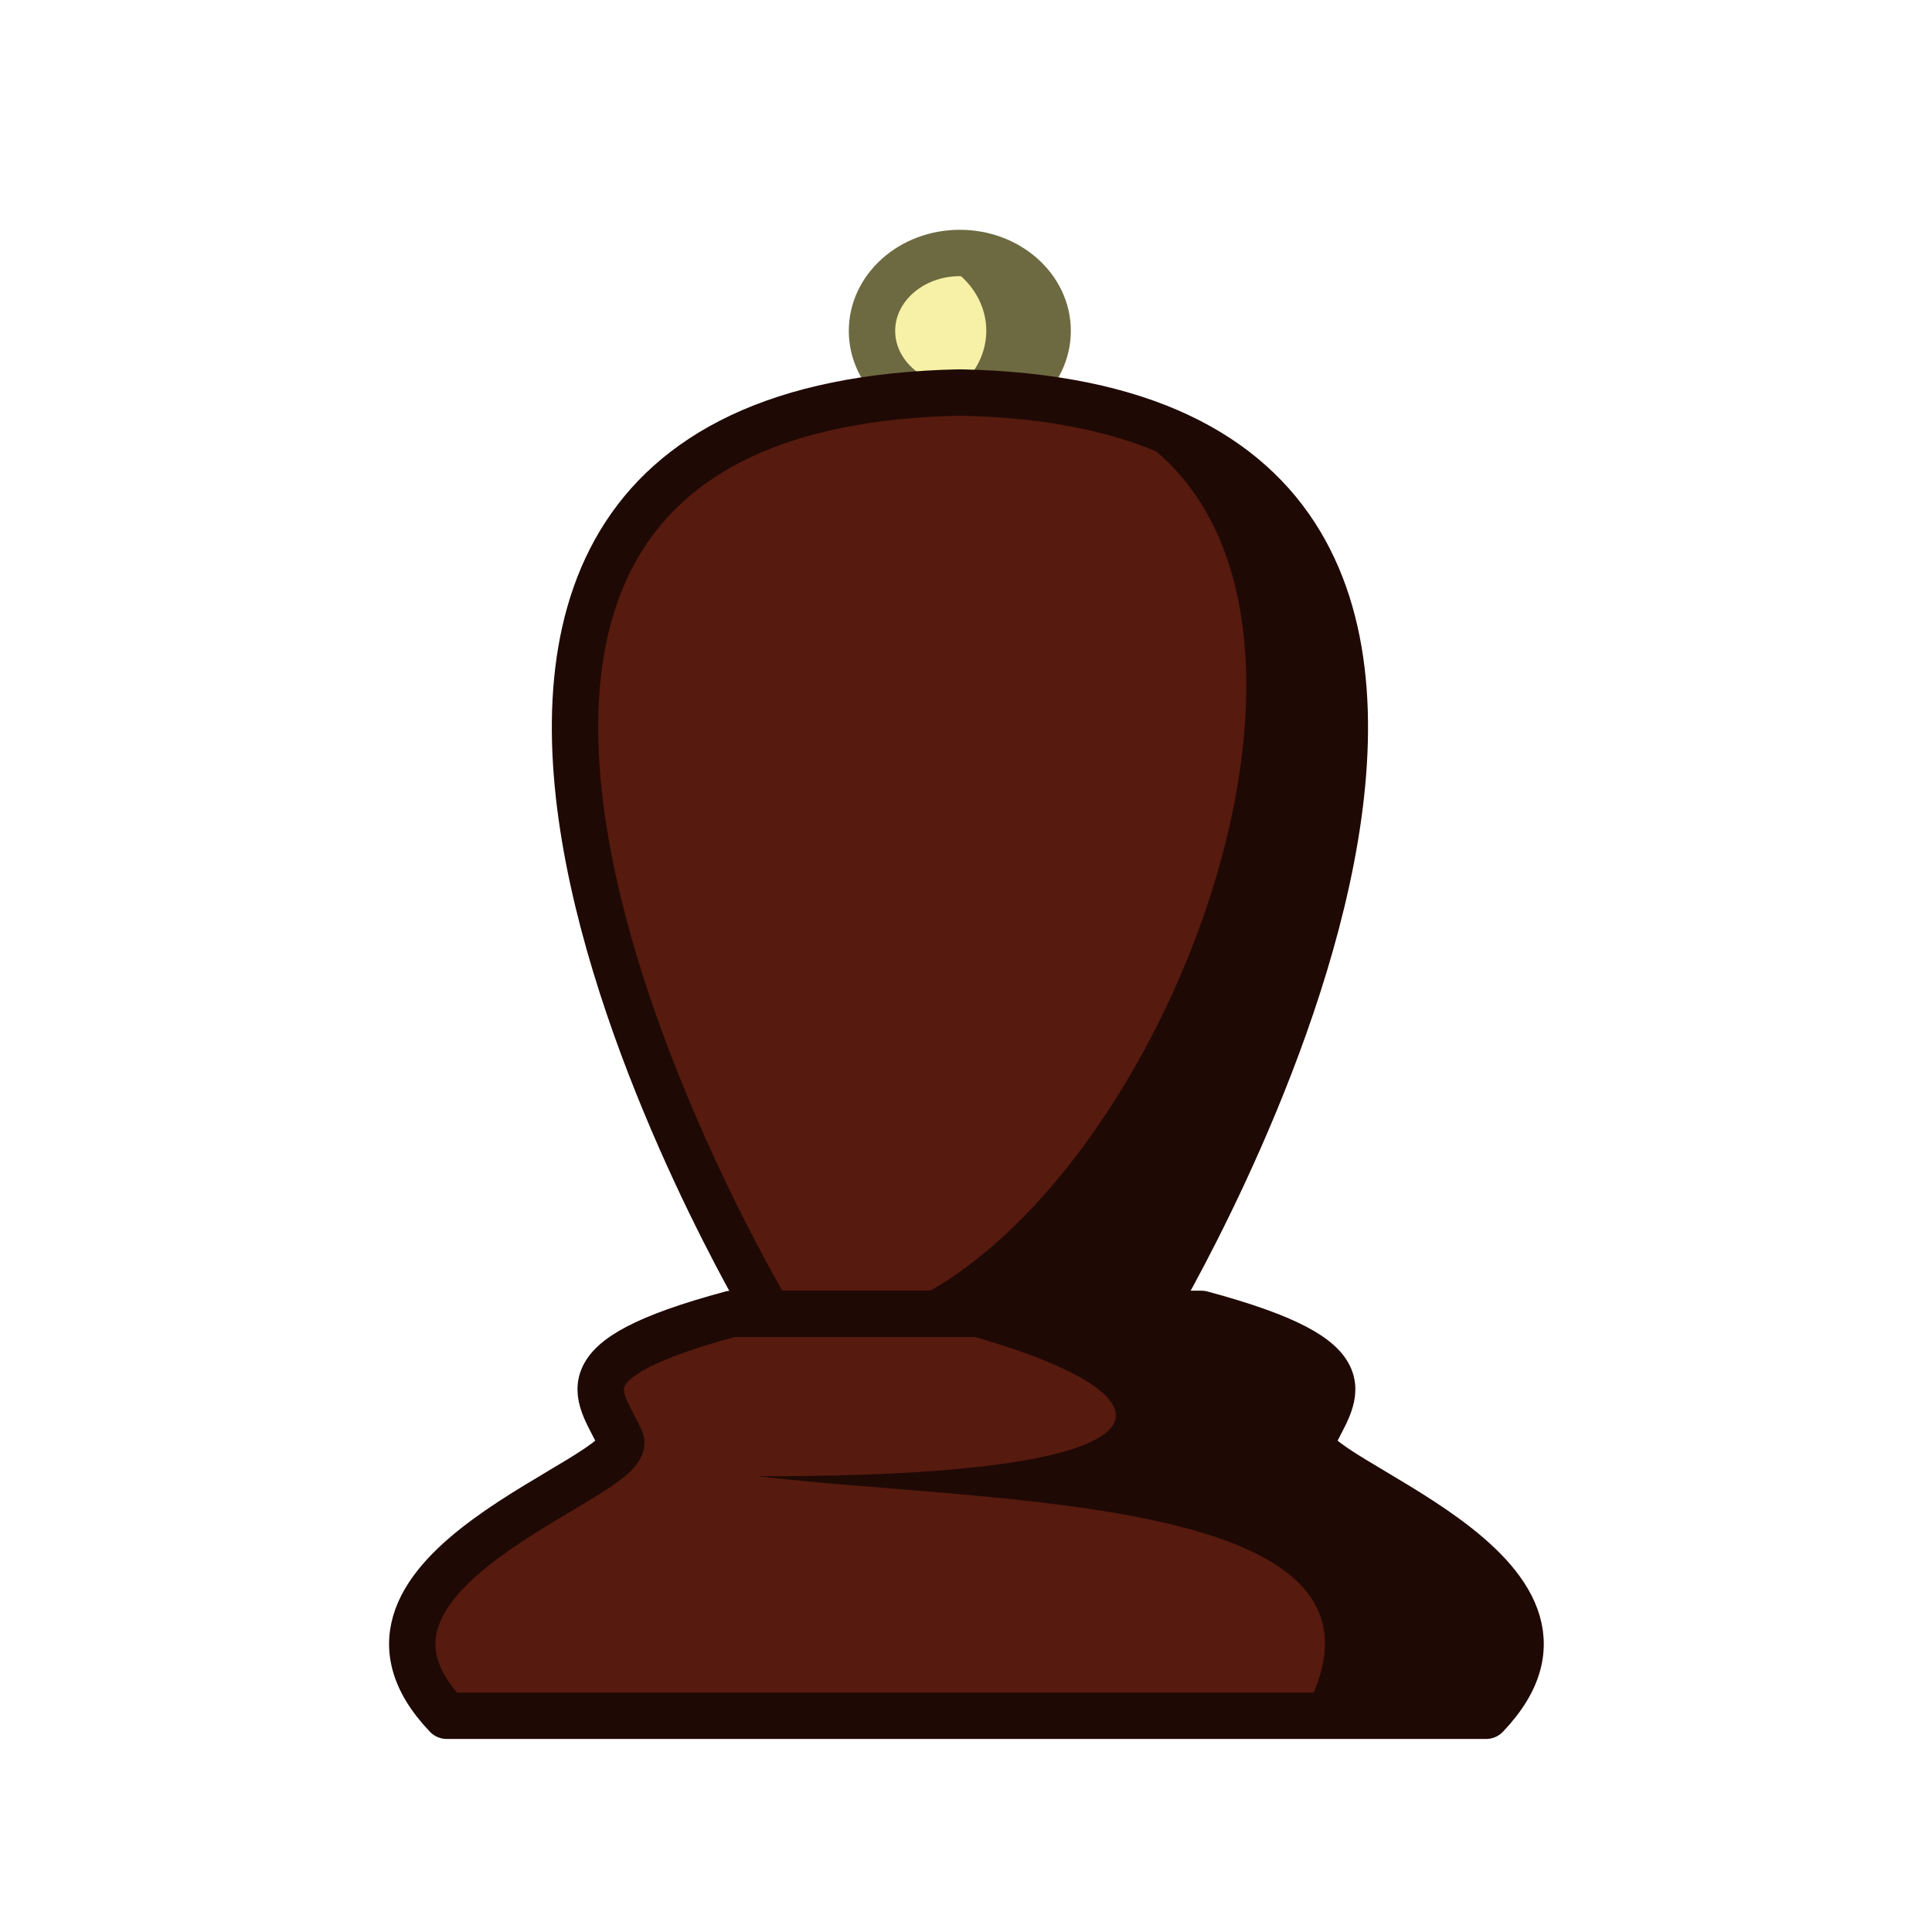
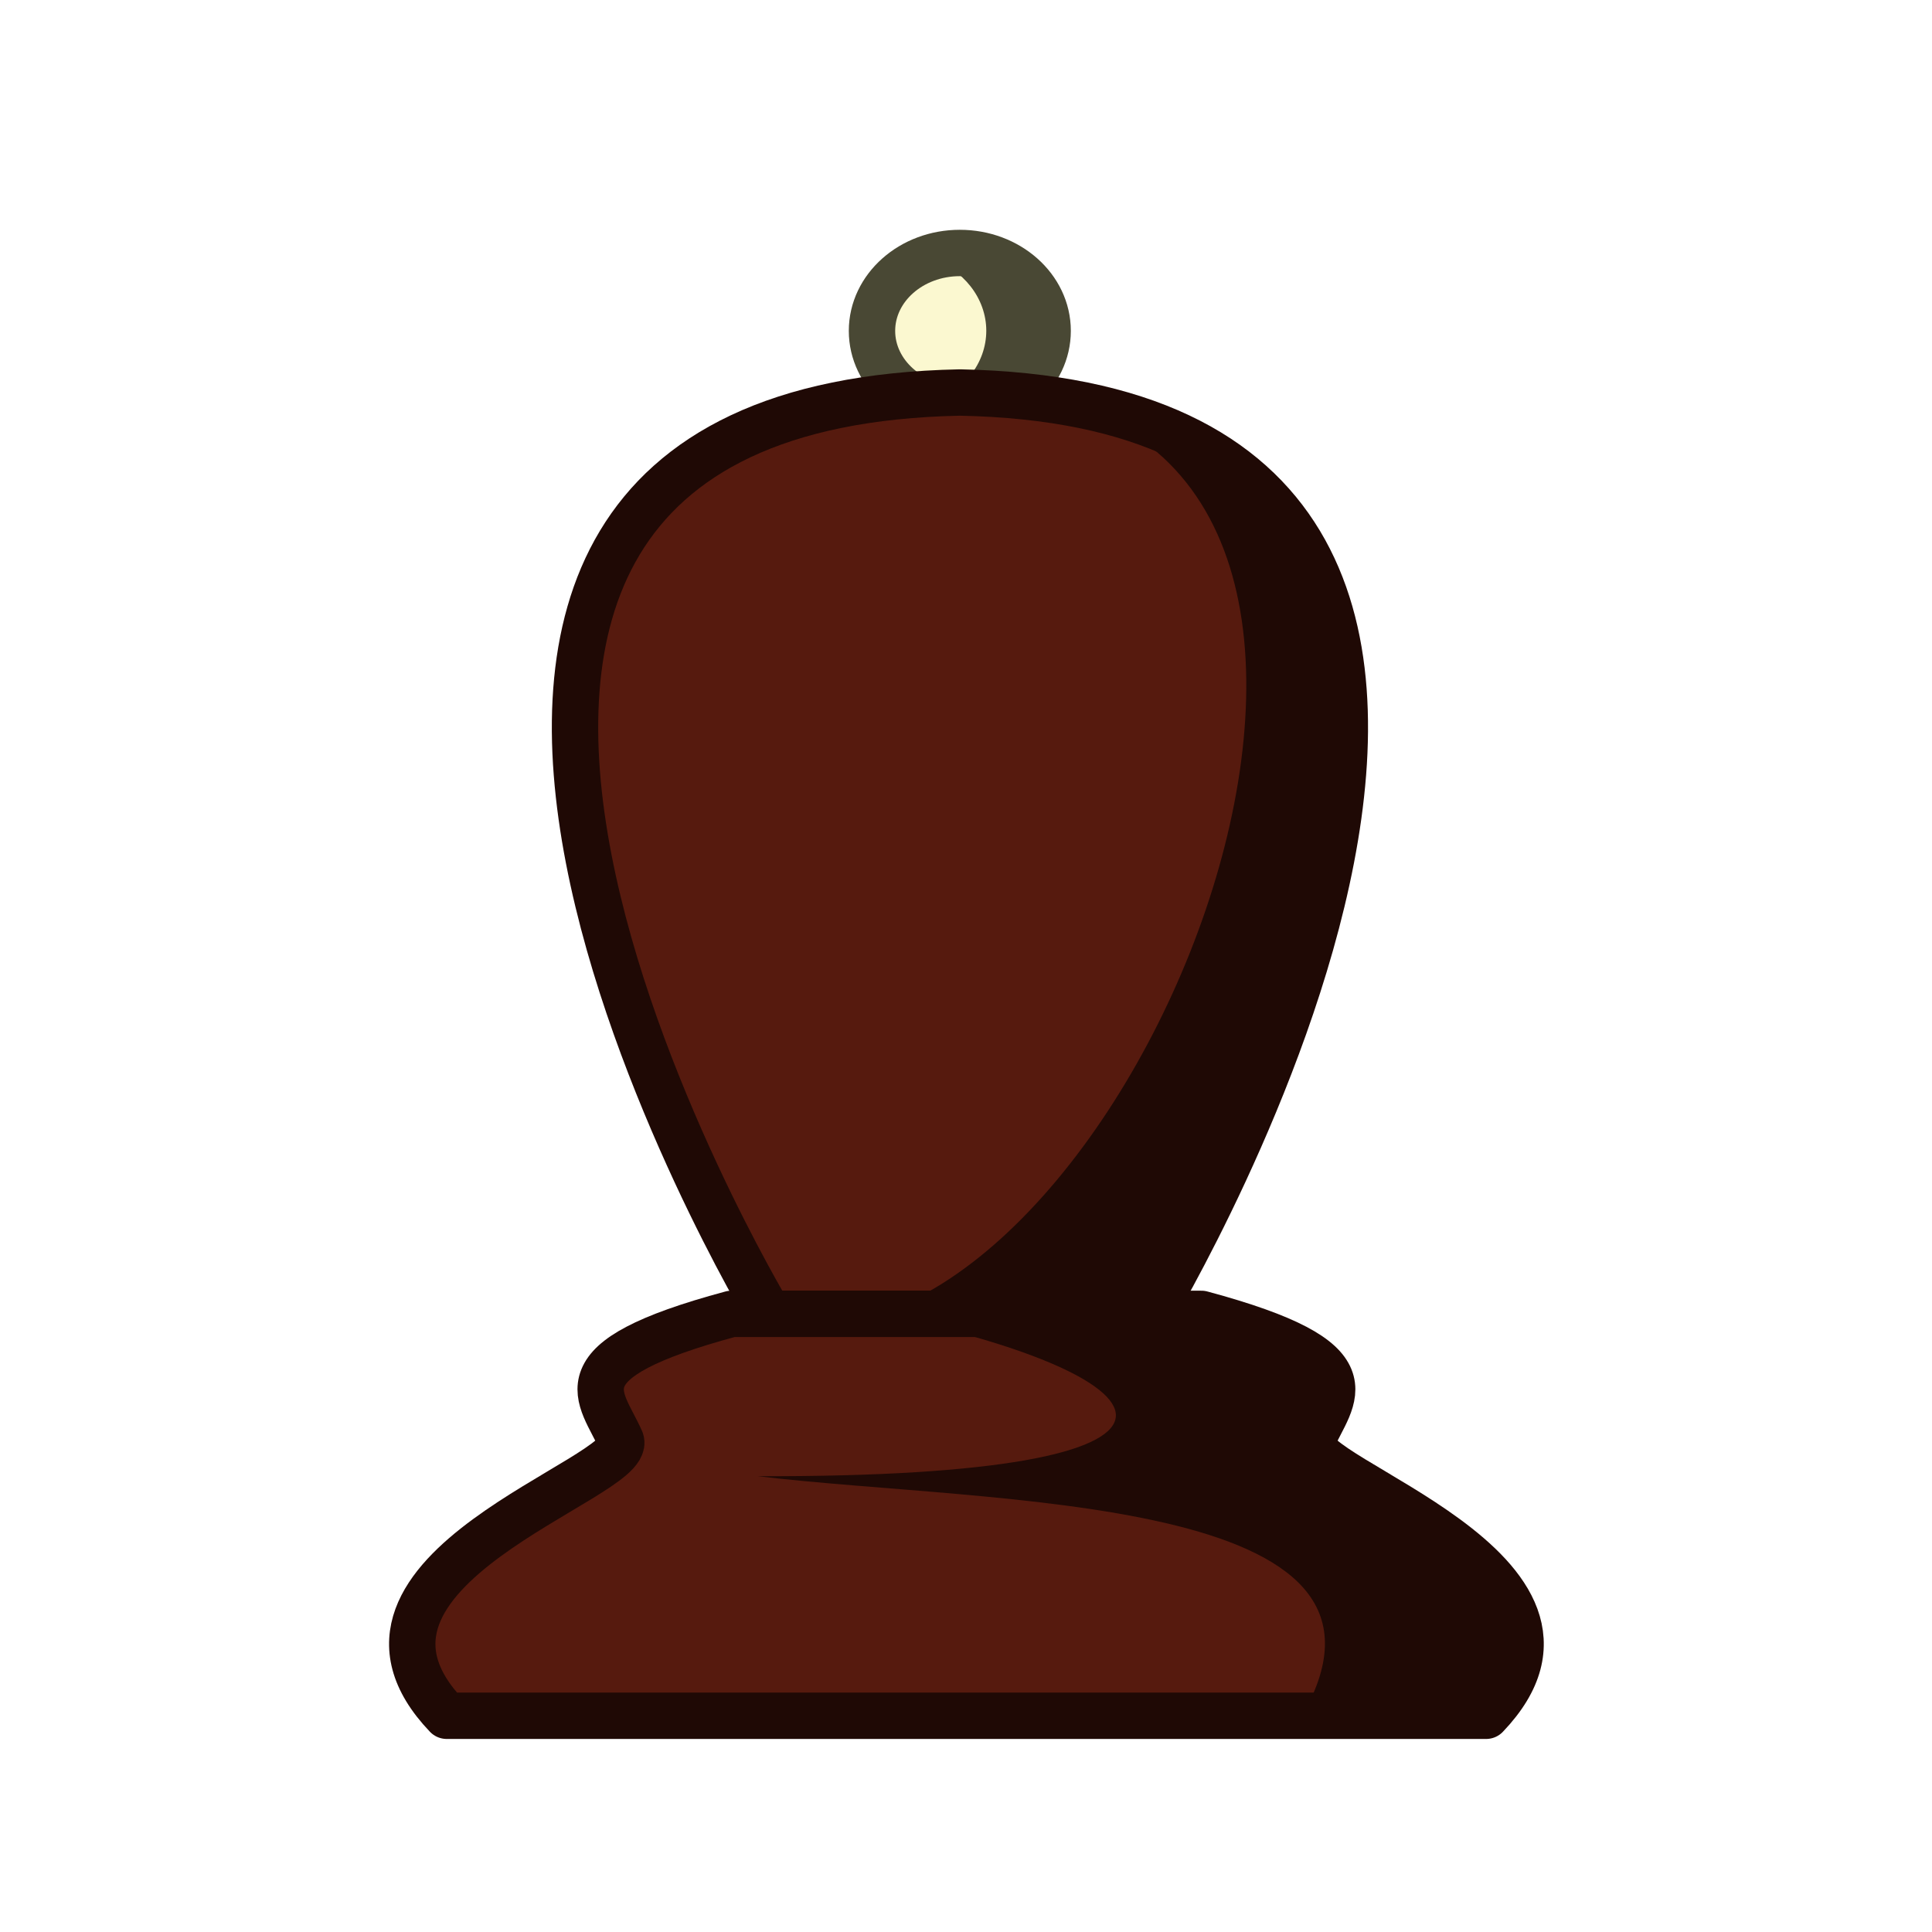
<svg xmlns="http://www.w3.org/2000/svg" width="50mm" height="50mm" clip-rule="evenodd" fill-rule="evenodd" image-rendering="optimizeQuality" shape-rendering="geometricPrecision" text-rendering="geometricPrecision" version="1.1" viewBox="0 0 50 50">
  <g transform="translate(-577.72 586.52)">
    <g transform="translate(311.29 1.603)">
-       <ellipse cx="291.27" cy="-579.56" rx="2.273" ry="2.016" fill="#f6f1a7" stroke="#6d6a41" stroke-linecap="round" stroke-linejoin="round" stroke-width="1.2" style="paint-order:normal" />
-       <path d="m291.27-581.58a2.273 2.016 0 0 0-0.796 0.129 2.273 2.016 0 0 1 1.481 1.887 2.273 2.016 0 0 1-1.477 1.887 2.273 2.016 0 0 0 0.792 0.129 2.273 2.016 0 0 0 2.273-2.016 2.273 2.016 0 0 0-2.273-2.015z" fill="#6d6a41" style="paint-order:normal" />
+       <ellipse cx="291.27" cy="-579.56" rx="2.273" ry="2.016" fill="#fbf8d0" stroke="#494834" stroke-linecap="round" stroke-linejoin="round" stroke-width="1.2" style="paint-order:normal" />
+       <path d="m291.27-581.58a2.273 2.016 0 0 0-0.796 0.129 2.273 2.016 0 0 1 1.481 1.887 2.273 2.016 0 0 1-1.477 1.887 2.273 2.016 0 0 0 0.792 0.129 2.273 2.016 0 0 0 2.273-2.016 2.273 2.016 0 0 0-2.273-2.015z" fill="#494834" style="paint-order:normal" />
      <path d="m286.33-554.12s-14.088-23.466 4.943-23.845c19.031 0.378 4.943 23.845 4.943 23.845z" fill="#561a0e" stroke="#1f0905" stroke-linejoin="round" stroke-width="1.2" />
      <path d="m285.36-554.12c-4.548 1.223-3.372 2.11-2.861 3.278 0.335 0.981-8.099 3.364-4.508 7.123h26.9c3.591-3.759-4.842-6.142-4.508-7.123 0.511-1.168 1.687-2.054-2.861-3.278z" fill="#561a0e" stroke="#1f0905" stroke-linejoin="round" stroke-width="1.2" />
      <path d="m289.2-554.12c7.862 1.63 9.451 4.237-3.159 4.201 6.068 0.727 17.39 0.441 14.086 6.2h4.763c3.591-3.759-4.842-6.141-4.508-7.123 0.511-1.168 1.445-1.915-2.332-3.278z" fill="#1f0905" />
      <path d="m290.99-577.97c-0.558 0.011-1.085 0.044-1.587 0.093 15.829-2.104 8.42 20.833-0.199 23.752l8.847-4.6e-4c-0.151 0.259-2.797 0.994-0.999-2.055 3.574-6.061 9.626-21.492-6.061-21.789z" fill="#1f0905" />
    </g>
  </g>
</svg>
